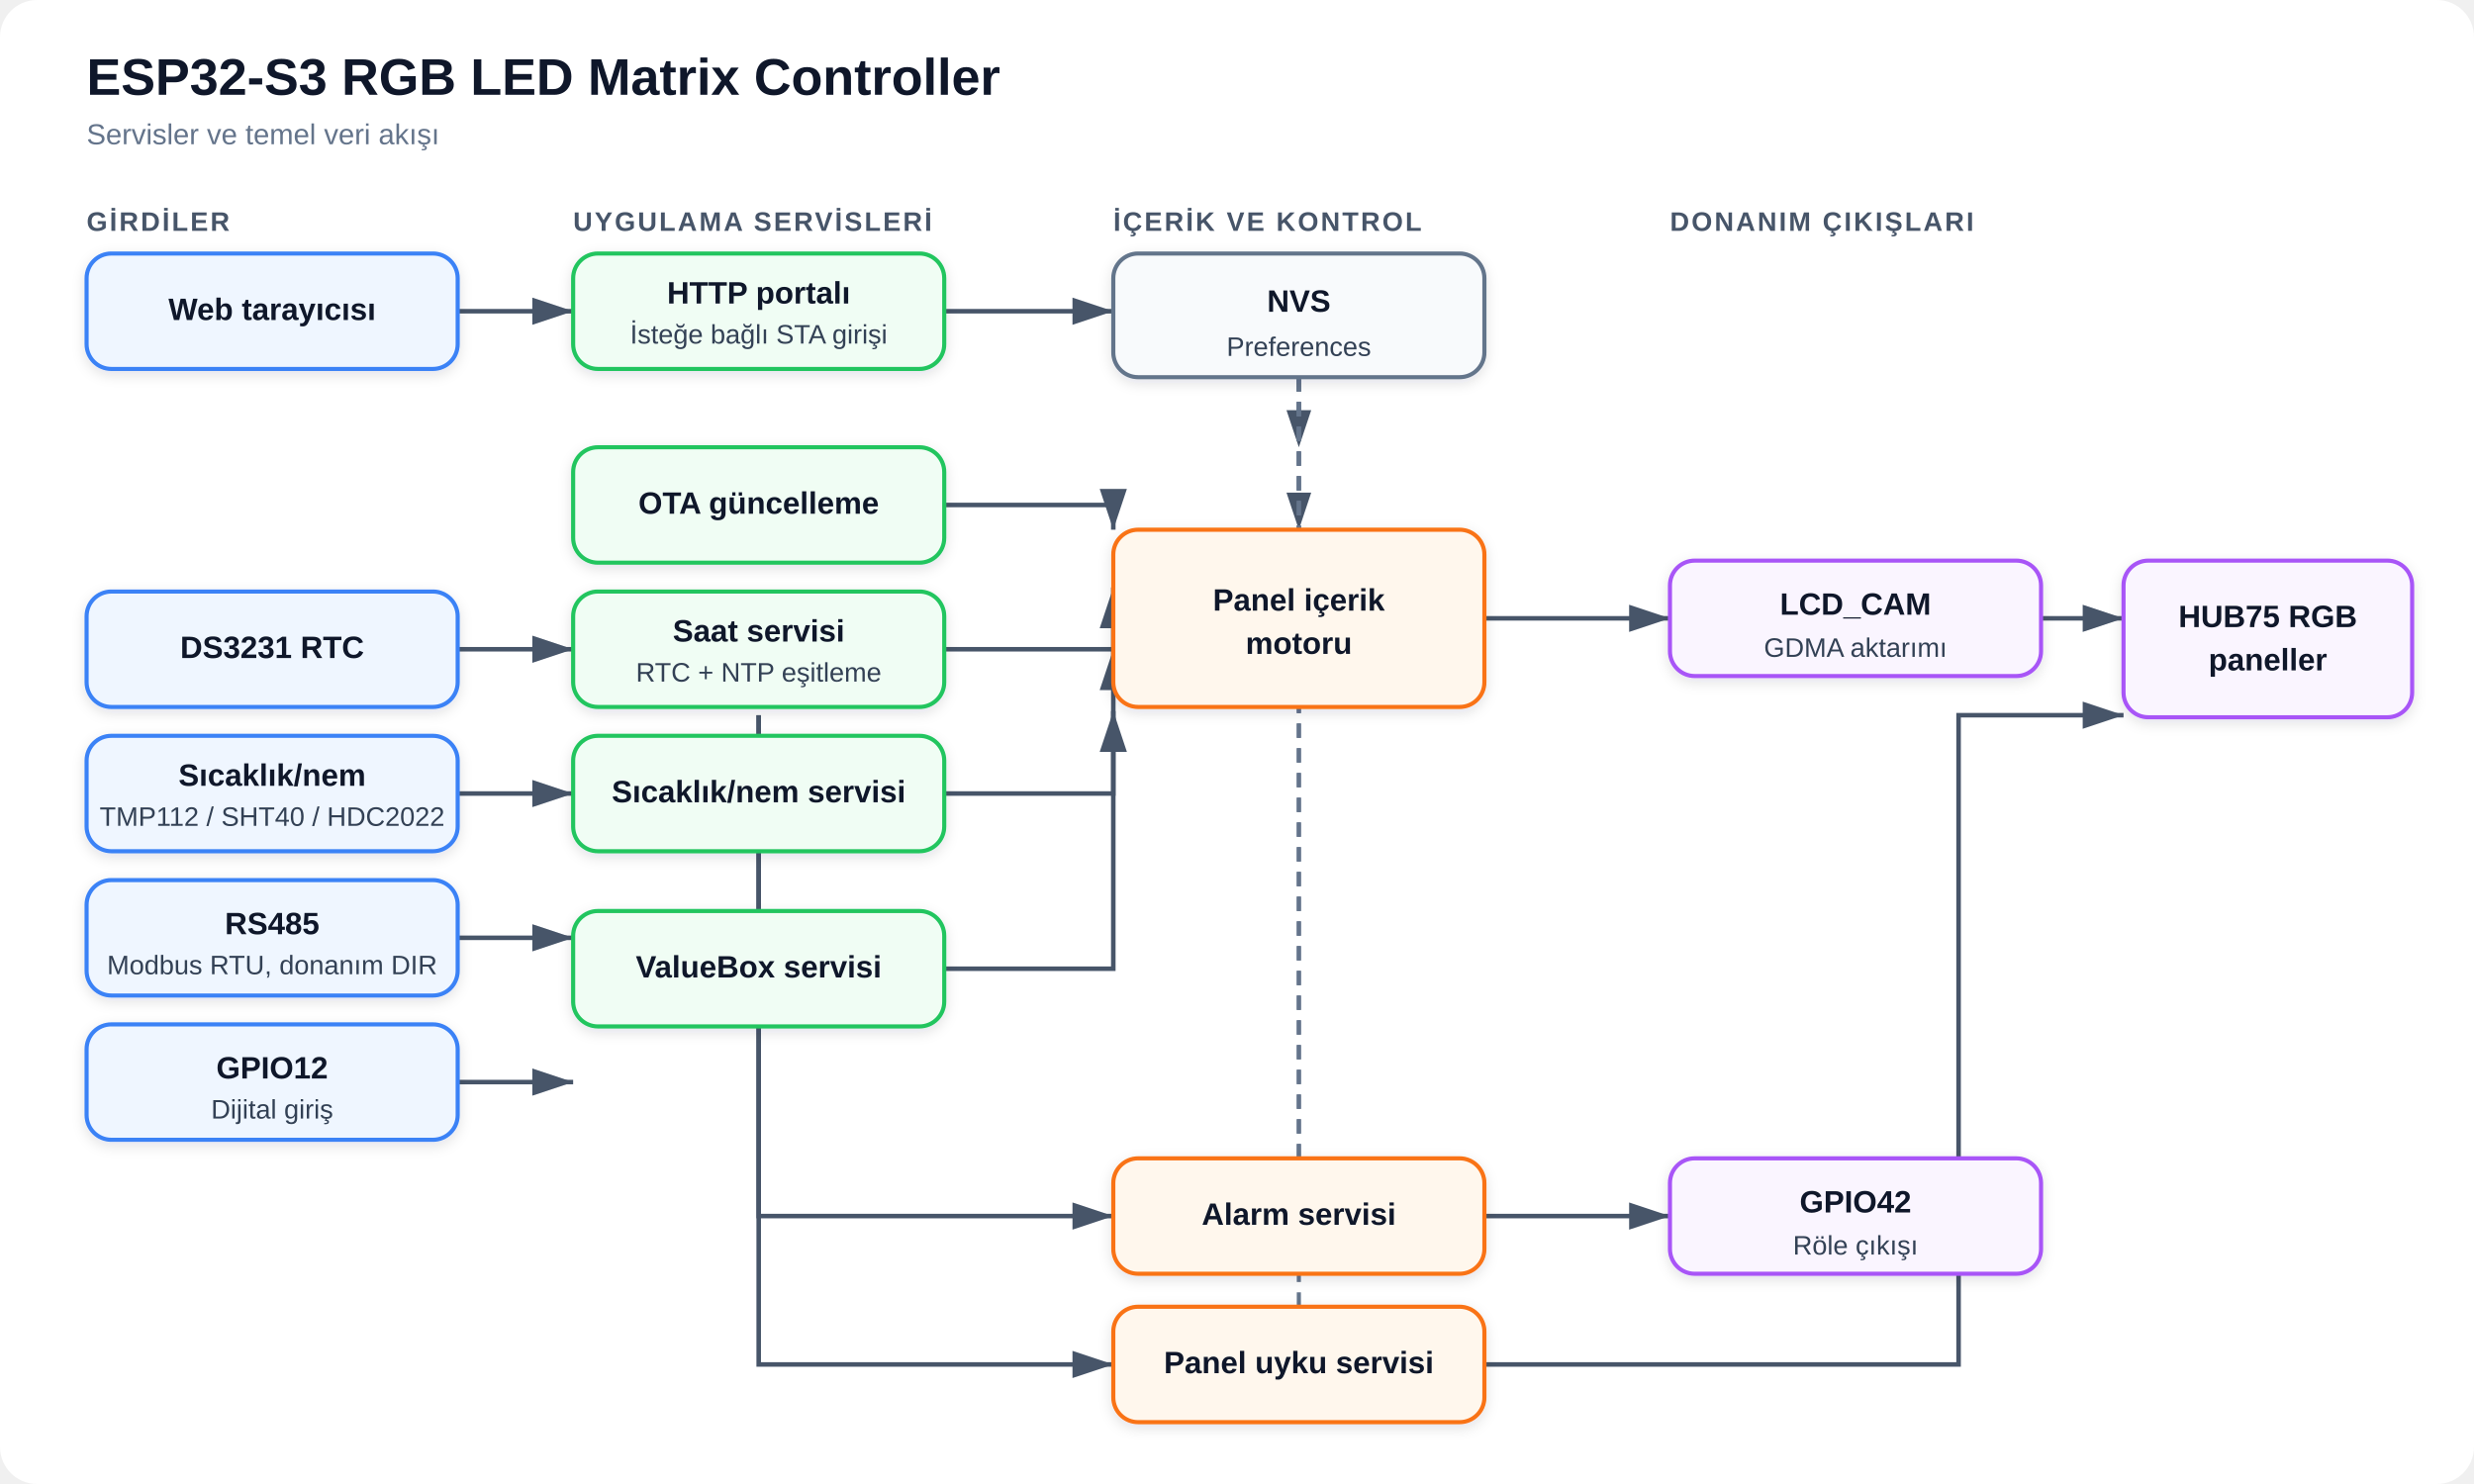
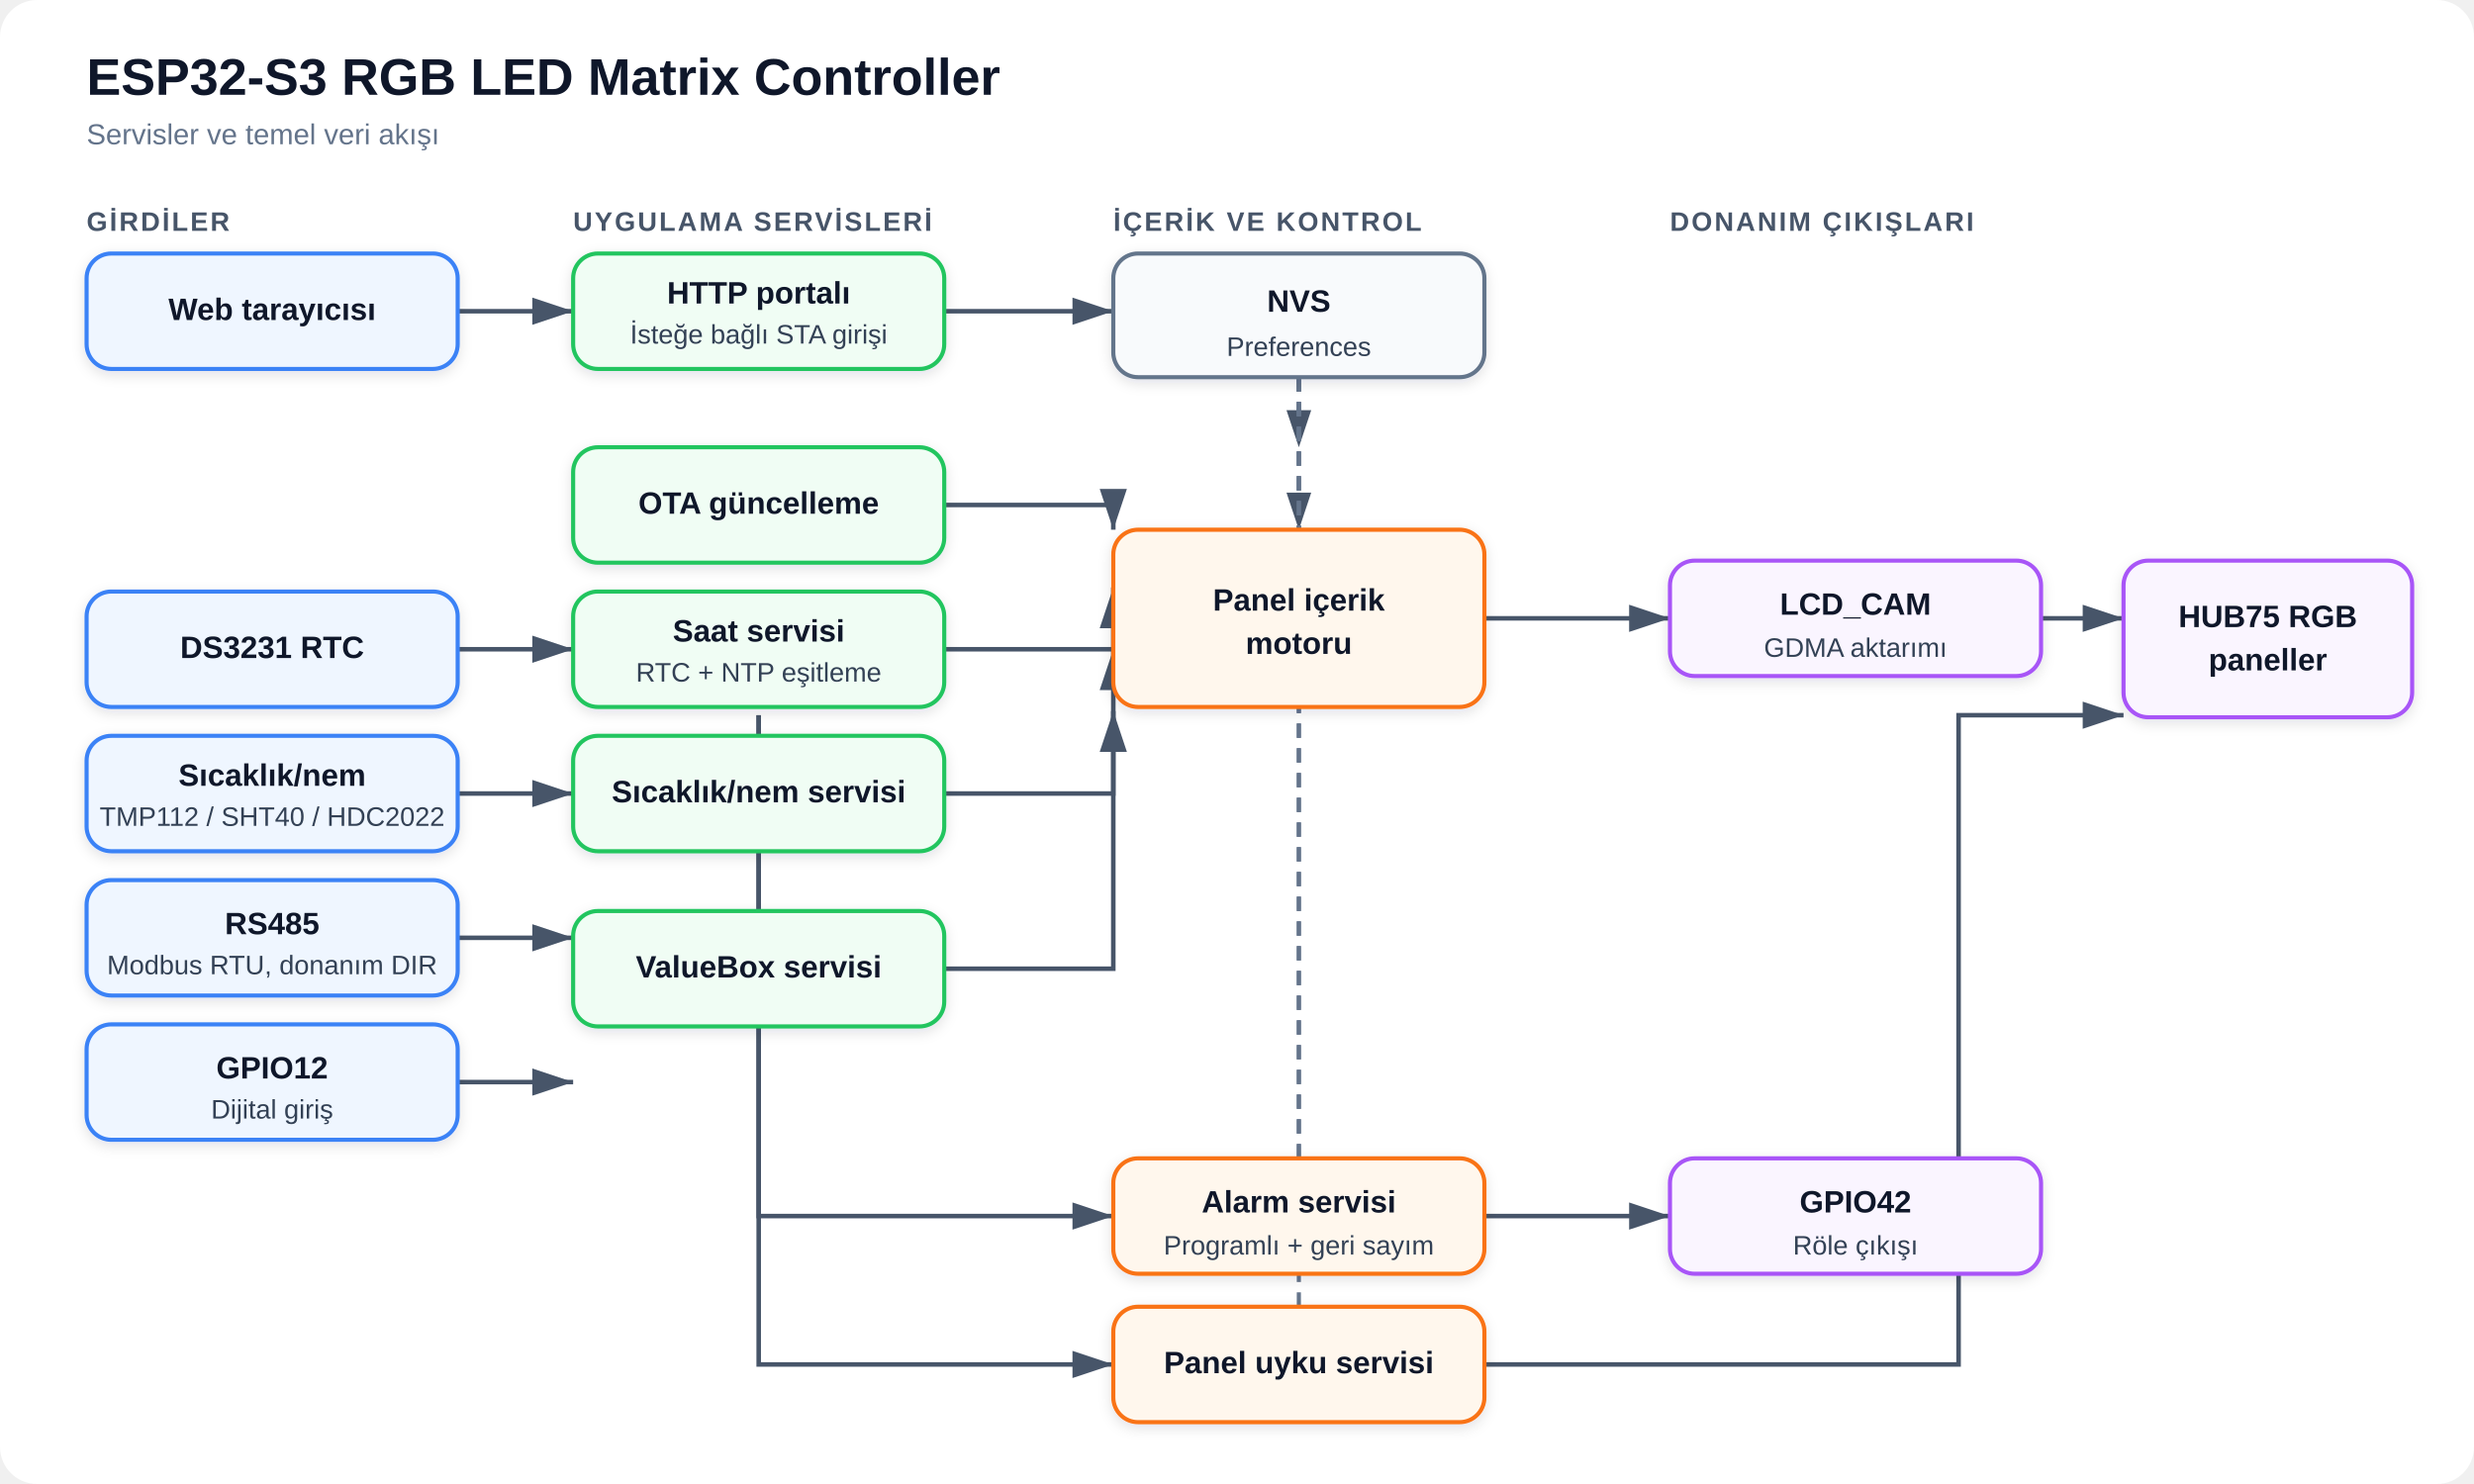
<svg xmlns="http://www.w3.org/2000/svg" width="1200" height="720" viewBox="0 0 1200 720" role="img" aria-labelledby="title description">
  <defs>
    <marker id="arrow" markerWidth="10" markerHeight="10" refX="9" refY="3" orient="auto" markerUnits="strokeWidth">
      <path d="M0,0 L0,6 L9,3 z" fill="#475569" />
    </marker>
    <filter id="shadow" x="-15%" y="-20%" width="130%" height="150%">
      <feDropShadow dx="0" dy="2" stdDeviation="3" flood-color="#0f172a" flood-opacity="0.12" />
    </filter>
    <style>
      .title { font: 700 25px Arial, sans-serif; fill: #0f172a; }
      .subtitle { font: 400 14px Arial, sans-serif; fill: #64748b; }
      .group-label { font: 700 13px Arial, sans-serif; letter-spacing: 0.08em; fill: #475569; }
      .box { stroke-width: 2; rx: 12; filter: url(#shadow); }
      .source { fill: #eff6ff; stroke: #3b82f6; }
      .service { fill: #f0fdf4; stroke: #22c55e; }
      .core { fill: #fff7ed; stroke: #f97316; }
      .output { fill: #faf5ff; stroke: #a855f7; }
      .storage { fill: #f8fafc; stroke: #64748b; }
      .label { font: 600 15px Arial, sans-serif; fill: #0f172a; text-anchor: middle; dominant-baseline: middle; }
      .small { font: 500 13px Arial, sans-serif; fill: #334155; text-anchor: middle; dominant-baseline: middle; }
      .line { fill: none; stroke: #475569; stroke-width: 2.2; marker-end: url(#arrow); }
      .line-dashed { fill: none; stroke: #64748b; stroke-width: 2; stroke-dasharray: 7 5; marker-end: url(#arrow); }
    </style>
  </defs>
  <rect width="1200" height="720" rx="18" fill="#ffffff" />
  <text class="title" x="42" y="46">ESP32-S3 RGB LED Matrix Controller</text>
  <text class="subtitle" x="42" y="70">Servisler ve temel veri akışı</text>
  <text class="group-label" x="42" y="112">GİRDİLER</text>
  <text class="group-label" x="278" y="112">UYGULAMA SERVİSLERİ</text>
  <text class="group-label" x="540" y="112">İÇERİK VE KONTROL</text>
  <text class="group-label" x="810" y="112">DONANIM ÇIKIŞLARI</text>
  <path class="line" d="M222 151 H278" />
  <path class="line" d="M458 151 H540" />
  <path class="line-dashed" d="M630 183 V217" />
  <path class="line" d="M458 245 H540 V257" />
  <path class="line" d="M222 315 H278" />
  <path class="line" d="M222 385 H278" />
  <path class="line" d="M222 455 H278" />
  <path class="line" d="M222 525 H278" />
  <path class="line" d="M458 315 H540 V285" />
  <path class="line" d="M458 385 H540 V315" />
  <path class="line" d="M458 470 H540 V345" />
  <path class="line-dashed" d="M630 183 V257" />
  <path class="line" d="M720 300 H810" />
  <path class="line" d="M990 300 H1030" />
  <path class="line" d="M368 347 V590 H540" />
  <path class="line-dashed" d="M630 183 V590" />
  <path class="line" d="M720 590 H810" />
  <path class="line" d="M368 347 V662 H540" />
  <path class="line-dashed" d="M630 183 V662" />
  <path class="line" d="M720 662 H950 V347 H1030" />
  <rect class="box source" x="42" y="123" width="180" height="56" />
  <text class="label" x="132" y="151">Web tarayıcısı</text>
  <rect class="box source" x="42" y="287" width="180" height="56" />
  <text class="label" x="132" y="315">DS3231 RTC</text>
  <rect class="box source" x="42" y="357" width="180" height="56" />
  <text class="label" x="132" y="377">Sıcaklık/nem</text>
  <text class="small" x="132" y="397">TMP112 / SHT40 / HDC2022</text>
  <rect class="box source" x="42" y="427" width="180" height="56" />
  <text class="label" x="132" y="449">RS485</text>
  <text class="small" x="132" y="469">Modbus RTU, donanım DIR</text>
  <rect class="box source" x="42" y="497" width="180" height="56" />
  <text class="label" x="132" y="519">GPIO12</text>
  <text class="small" x="132" y="539">Dijital giriş</text>
  <rect class="box service" x="278" y="123" width="180" height="56" />
  <text class="label" x="368" y="143">HTTP portalı</text>
  <text class="small" x="368" y="163">İsteğe bağlı STA girişi</text>
  <rect class="box service" x="278" y="217" width="180" height="56" />
  <text class="label" x="368" y="245">OTA güncelleme</text>
  <rect class="box service" x="278" y="287" width="180" height="56" />
  <text class="label" x="368" y="307">Saat servisi</text>
  <text class="small" x="368" y="327">RTC + NTP eşitleme</text>
  <rect class="box service" x="278" y="357" width="180" height="56" />
  <text class="label" x="368" y="385">Sıcaklık/nem servisi</text>
  <rect class="box service" x="278" y="442" width="180" height="56" />
  <text class="label" x="368" y="470">ValueBox servisi</text>
  <rect class="box storage" x="540" y="123" width="180" height="60" />
  <text class="label" x="630" y="147">NVS</text>
  <text class="small" x="630" y="169">Preferences</text>
  <rect class="box core" x="540" y="257" width="180" height="86" />
  <text class="label" x="630" y="292">Panel içerik</text>
  <text class="label" x="630" y="313">motoru</text>
  <rect class="box core" x="540" y="562" width="180" height="56" />
-   <text class="label" x="630" y="590">Alarm servisi</text>
+   <text class="label" x="630" y="584">Alarm servisi</text>
+   <text class="small" x="630" y="605">Programlı + geri sayım</text>
  <rect class="box core" x="540" y="634" width="180" height="56" />
  <text class="label" x="630" y="662">Panel uyku servisi</text>
  <rect class="box output" x="810" y="272" width="180" height="56" />
  <text class="label" x="900" y="294">LCD_CAM</text>
  <text class="small" x="900" y="315">GDMA aktarımı</text>
  <rect class="box output" x="1030" y="272" width="140" height="76" />
  <text class="label" x="1100" y="300">HUB75 RGB</text>
  <text class="label" x="1100" y="321">paneller</text>
  <rect class="box output" x="810" y="562" width="180" height="56" />
  <text class="label" x="900" y="584">GPIO42</text>
  <text class="small" x="900" y="605">Röle çıkışı</text>
</svg>
